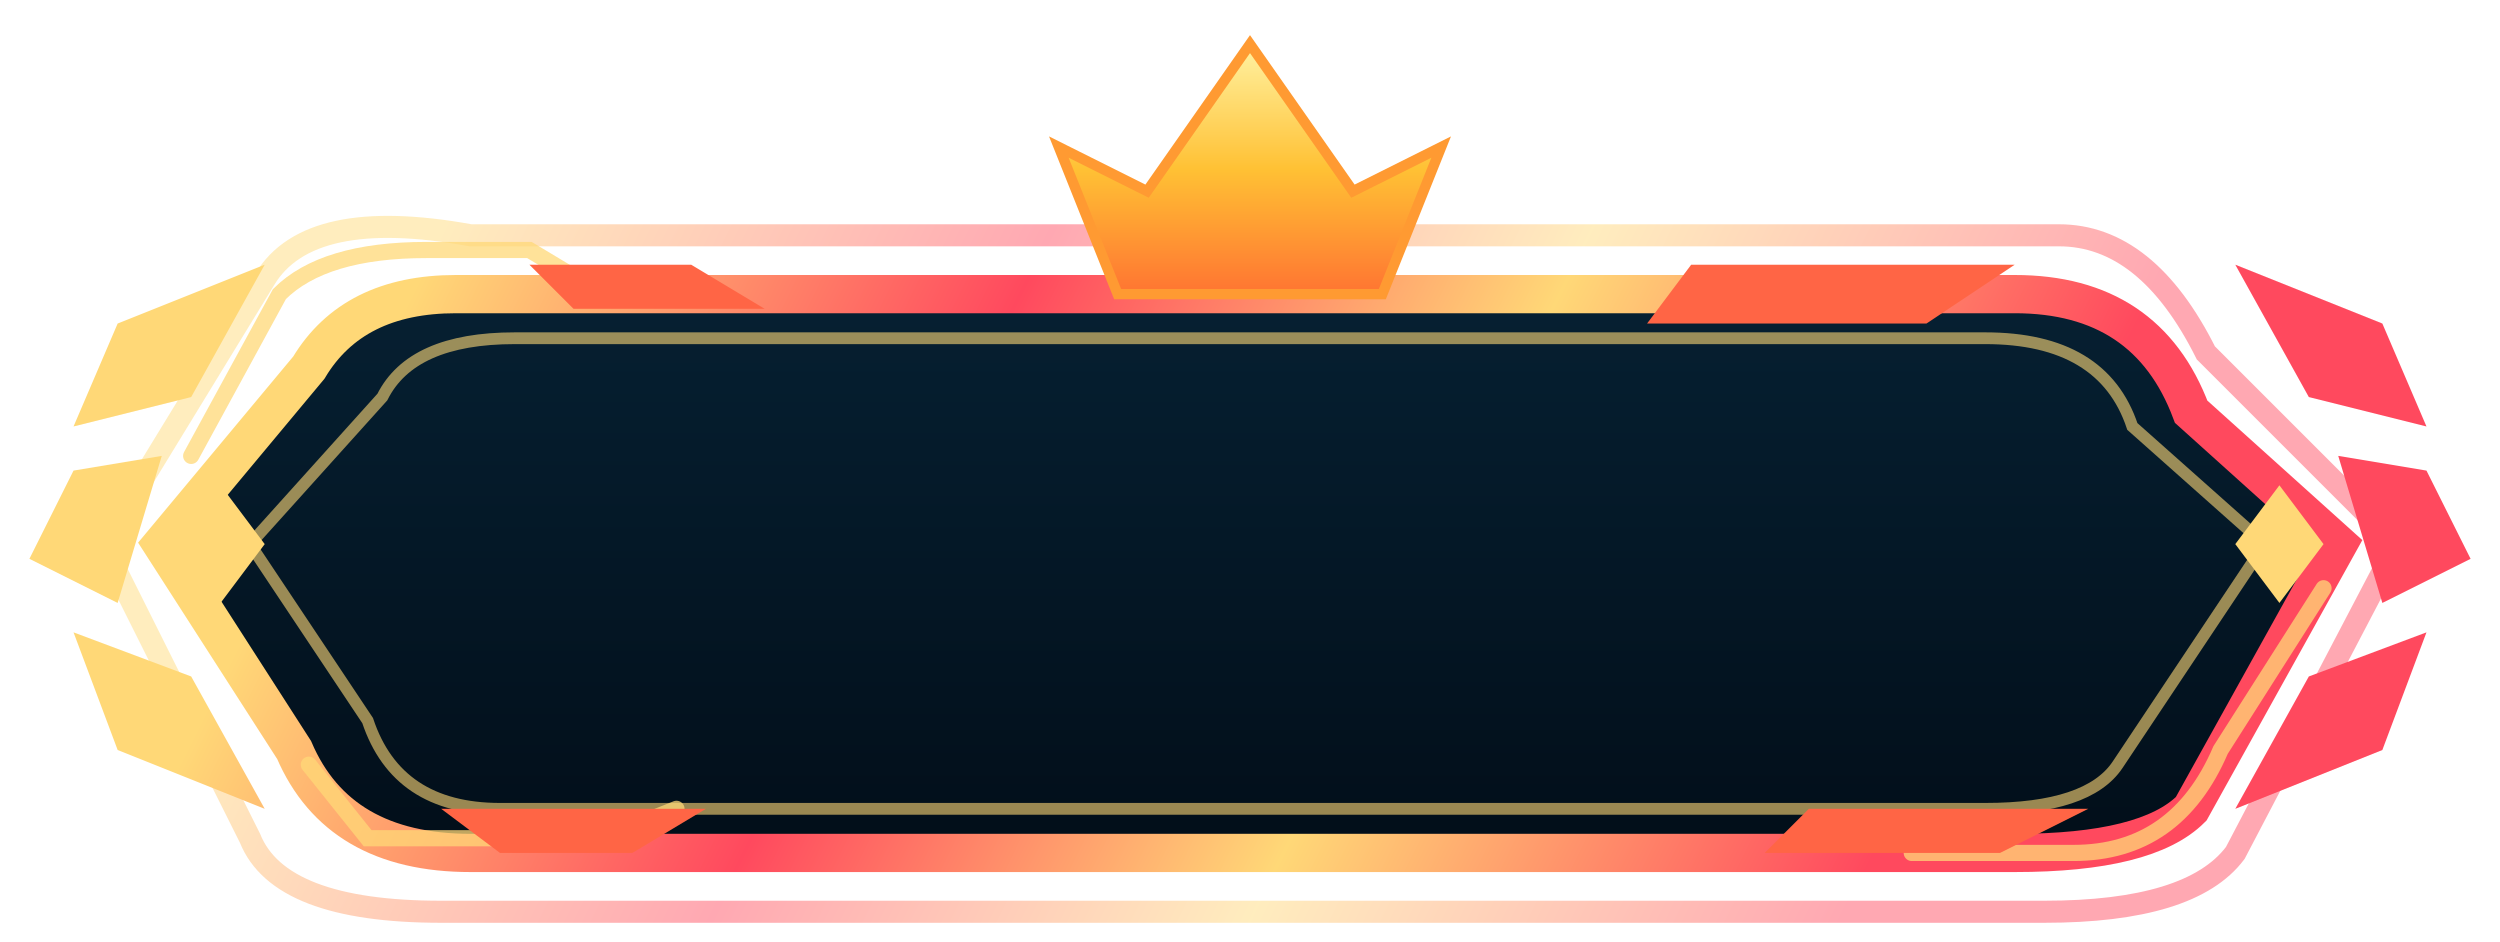
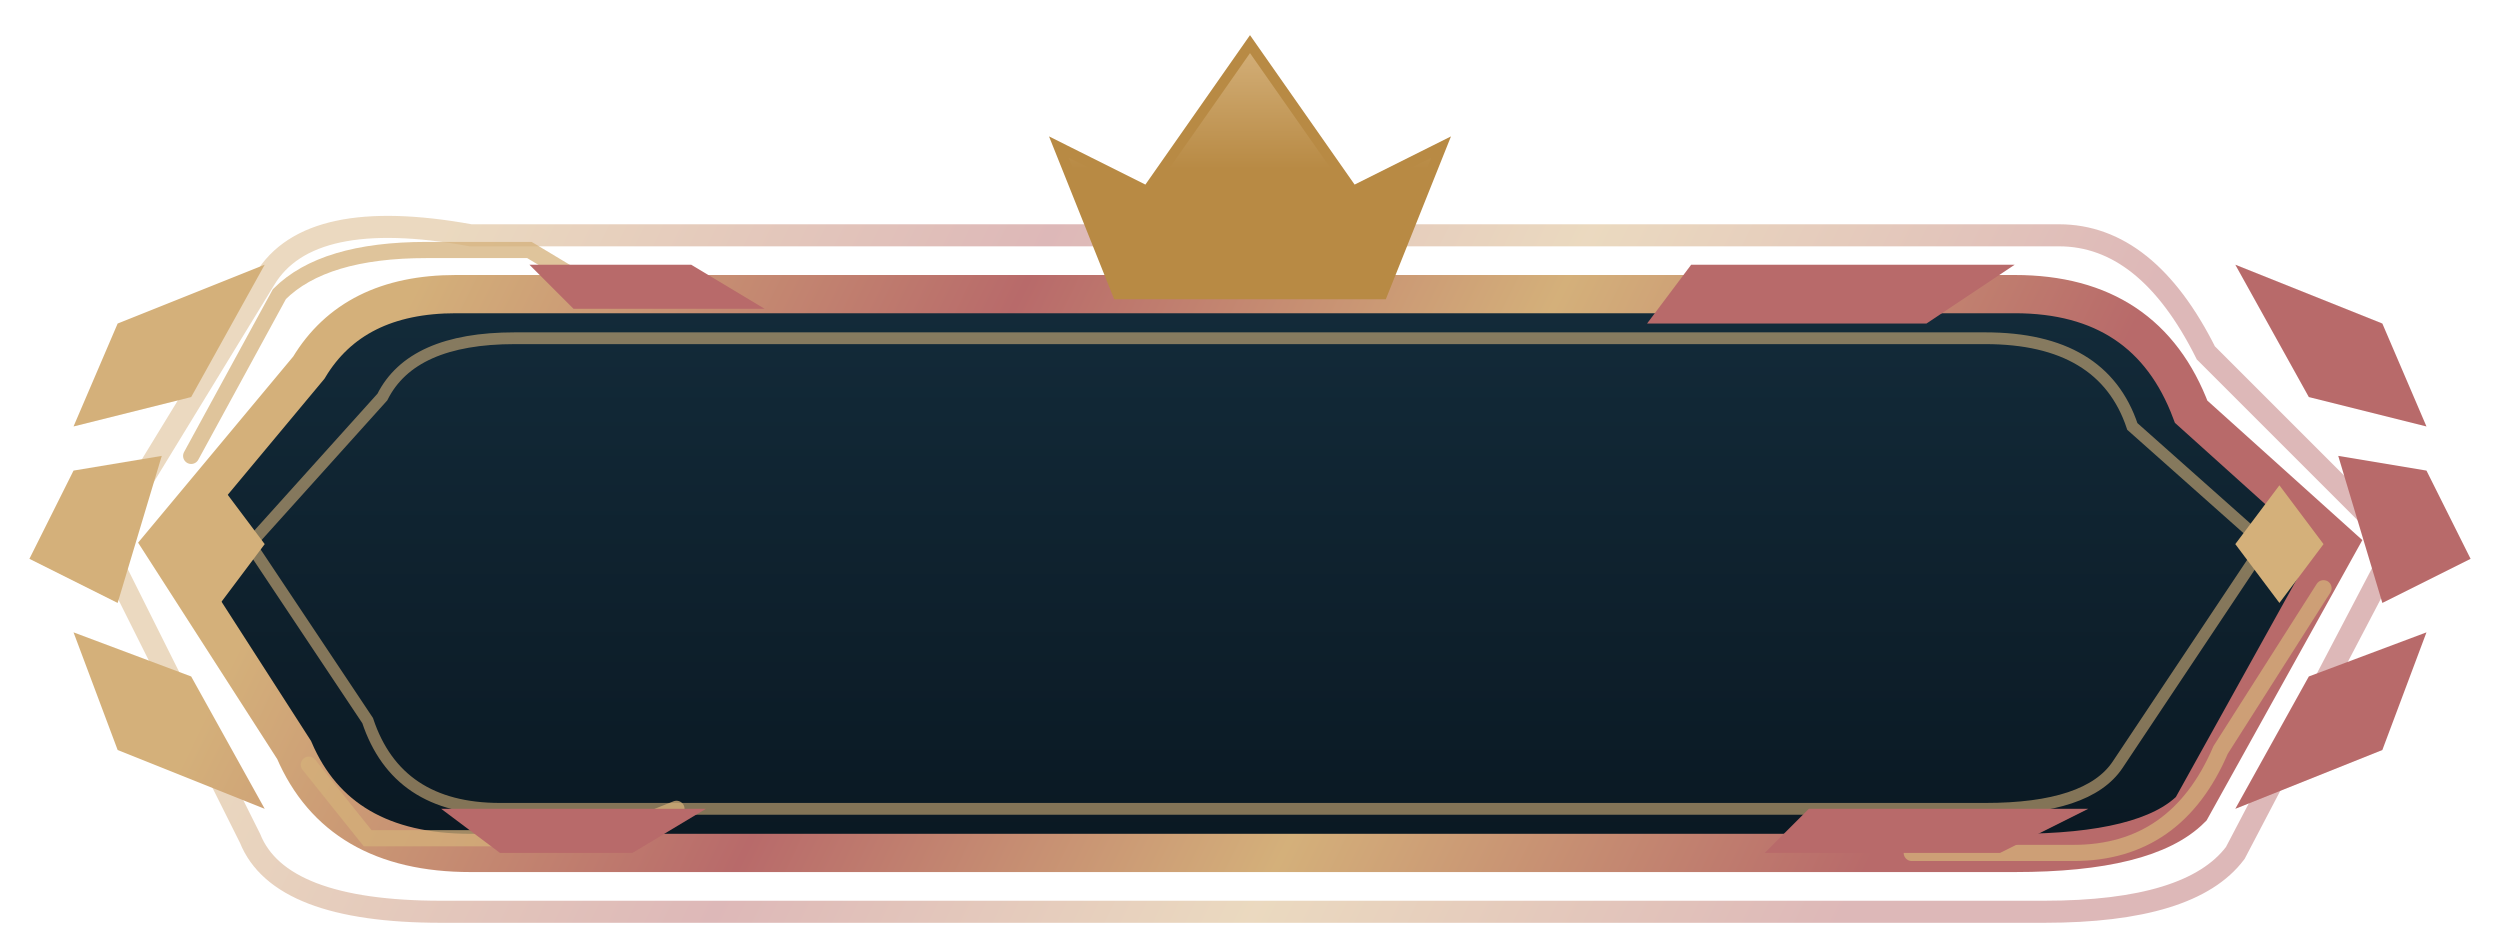
<svg xmlns="http://www.w3.org/2000/svg" width="170" height="64" viewBox="-5 -8 170 64" fill="none">
  <defs>
    <linearGradient id="rim" x1="25" y1="8" x2="120" y2="55" gradientUnits="userSpaceOnUse">
-       <stop stop-color="#ffd877" />
-       <stop offset=".35" stop-color="#ff495e" />
-       <stop offset=".66" stop-color="#ffd877" />
-       <stop offset="1" stop-color="#ff495e" />
+       <stop stop-color="#D4B07A" />
+       <stop offset=".35" stop-color="#B86A6A" />
+       <stop offset=".66" stop-color="#D4B07A" />
+       <stop offset="1" stop-color="#B86A6A" />
    </linearGradient>
    <linearGradient id="surface" x2="0" y2="1">
-       <stop stop-color="#062032" />
-       <stop offset="1" stop-color="#020e19" />
+       <stop stop-color="#132B3A" />
+       <stop offset="1" stop-color="#0A1822" />
    </linearGradient>
    <linearGradient id="gold" x2="0" y2="1">
-       <stop stop-color="#fff2a3" />
-       <stop offset=".5" stop-color="#ffc134" />
-       <stop offset="1" stop-color="#ff7432" />
+       <stop stop-color="#D4B07A" />
+       <stop offset=".5" stop-color="#B88A44" />
+       <stop offset="1" stop-color="#B88A44" />
    </linearGradient>
  </defs>
  <path d="M27 8H135Q141 8 145 16L158 29 147 50Q144 54 134 54H25Q14 54 12 49L2 29 13 11Q16 6 27 8Z" stroke="url(#rim)" stroke-opacity=".48" stroke-width="1.5" />
  <path d="M26 12H132Q141 12 144 20L154 29 144 47Q141 50 132 50H27Q18 50 15 43L6 29 16 17Q19 12 26 12Z" fill="url(#surface)" stroke="url(#rim)" stroke-width="2.6" />
-   <path d="M30 15H130Q138 15 140 21L149 29 139 44Q137 47 130 47H29Q22 47 20 41L12 29 21 19Q23 15 30 15Z" stroke="#ffd877" stroke-opacity=".6" stroke-width=".8" />
-   <path d="M8 23 14 12Q17 9 24 9H31L36 12 M125 50H136Q143 50 146 43L153 32 M16 44 20 49H36L41 47" stroke="#ffd877" stroke-opacity=".75" stroke-width="1.1" stroke-linecap="round" />
-   <path d="M10 25 13 29 10 33 7 29Z M150 25 153 29 150 33 147 29Z" fill="#ffd877" />
-   <path d="M67 2 73 5 80 -5 87 5 93 2 89 12 71 12Z" fill="url(#gold)" stroke="#ff9a32" stroke-width=".7" />
+   <path d="M30 15H130Q138 15 140 21L149 29 139 44Q137 47 130 47H29Q22 47 20 41L12 29 21 19Q23 15 30 15Z" stroke="#D4B07A" stroke-opacity=".6" stroke-width=".8" />
+   <path d="M8 23 14 12Q17 9 24 9H31L36 12 M125 50H136Q143 50 146 43L153 32 M16 44 20 49H36L41 47" stroke="#D4B07A" stroke-opacity=".75" stroke-width="1.1" stroke-linecap="round" />
+   <path d="M10 25 13 29 10 33 7 29Z M150 25 153 29 150 33 147 29Z" fill="#D4B07A" />
+   <path d="M67 2 73 5 80 -5 87 5 93 2 89 12 71 12Z" fill="url(#gold)" stroke="#B88A44" stroke-width=".7" />
  <path d="M3 14 13 10 8 19 0 21Z M0 24 6 23 3 33 -3 30Z M0 35 8 38 13 47 3 43Z M157 14 147 10 152 19 160 21Z M160 24 154 23 157 33 163 30Z M160 35 152 38 147 47 157 43Z" fill="url(#rim)" />
-   <path d="M31 10 42 10 47 13 34 13Z M110 10 132 10 126 14 107 14Z M25 47 43 47 38 50 29 50Z M118 47 137 47 131 50 115 50Z" fill="#ff6545" />
+   <path d="M31 10 42 10 47 13 34 13Z M110 10 132 10 126 14 107 14Z M25 47 43 47 38 50 29 50Z M118 47 137 47 131 50 115 50Z" fill="#B86A6A" />
</svg>
